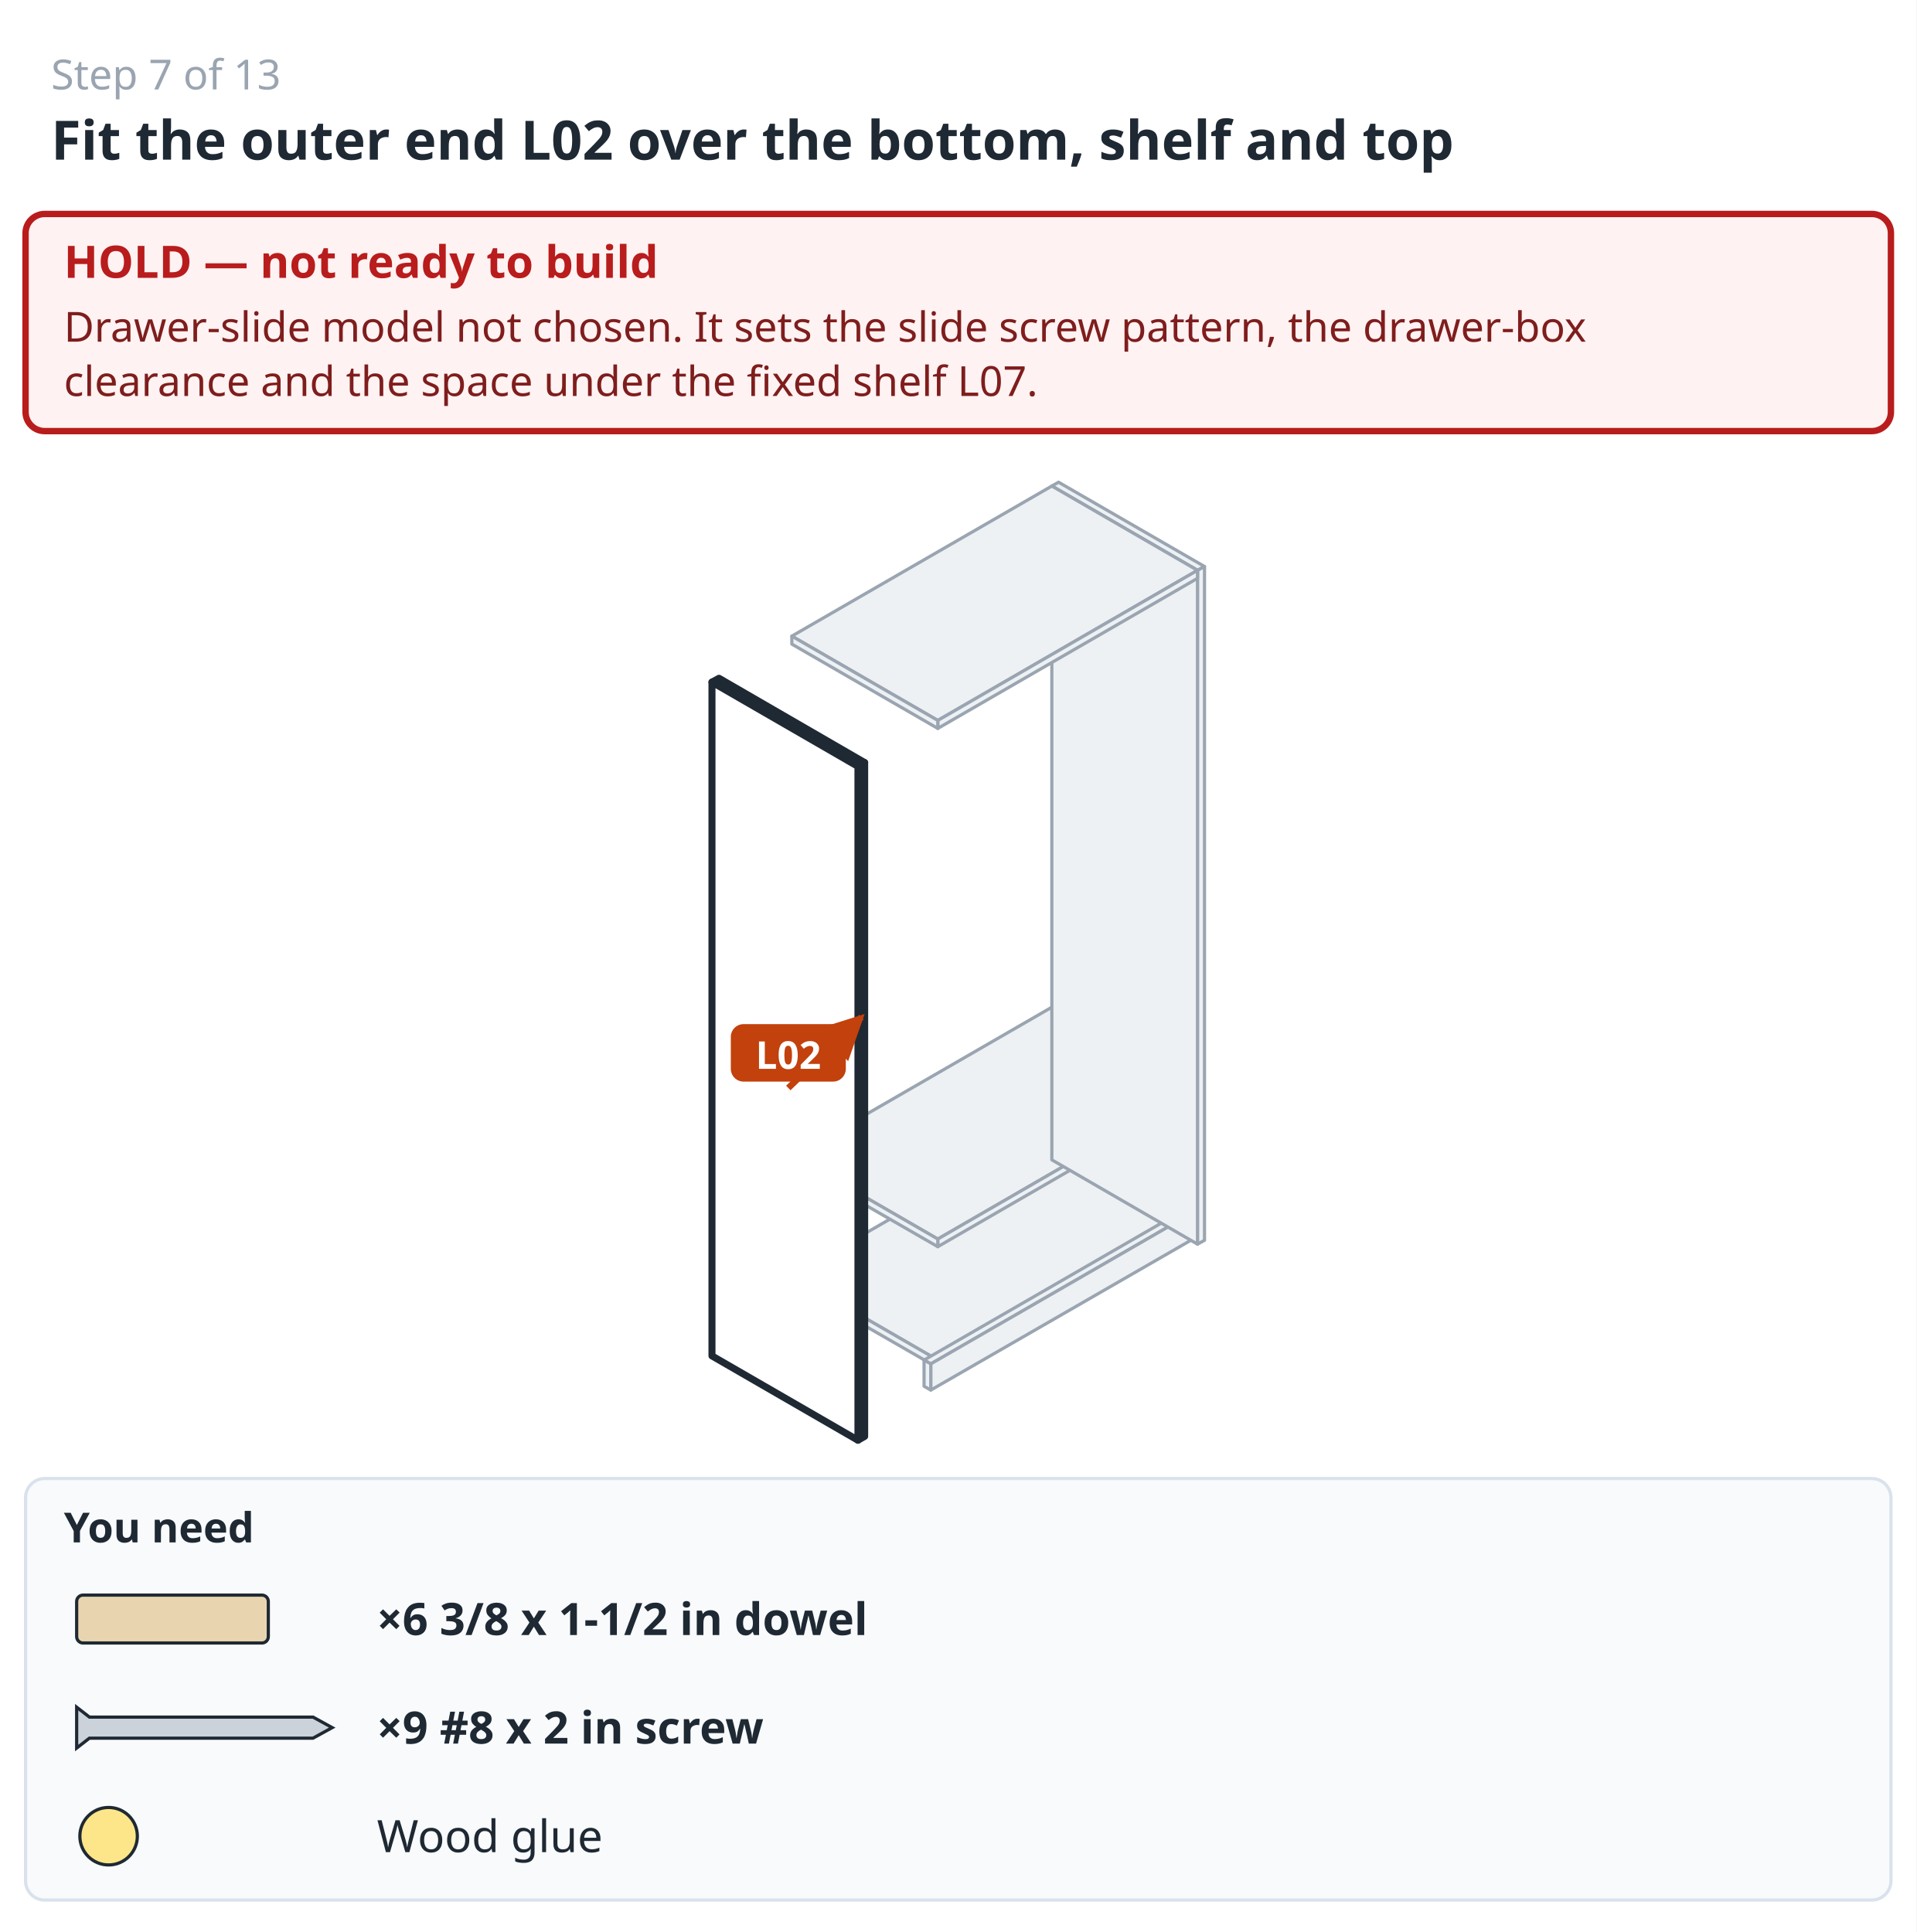
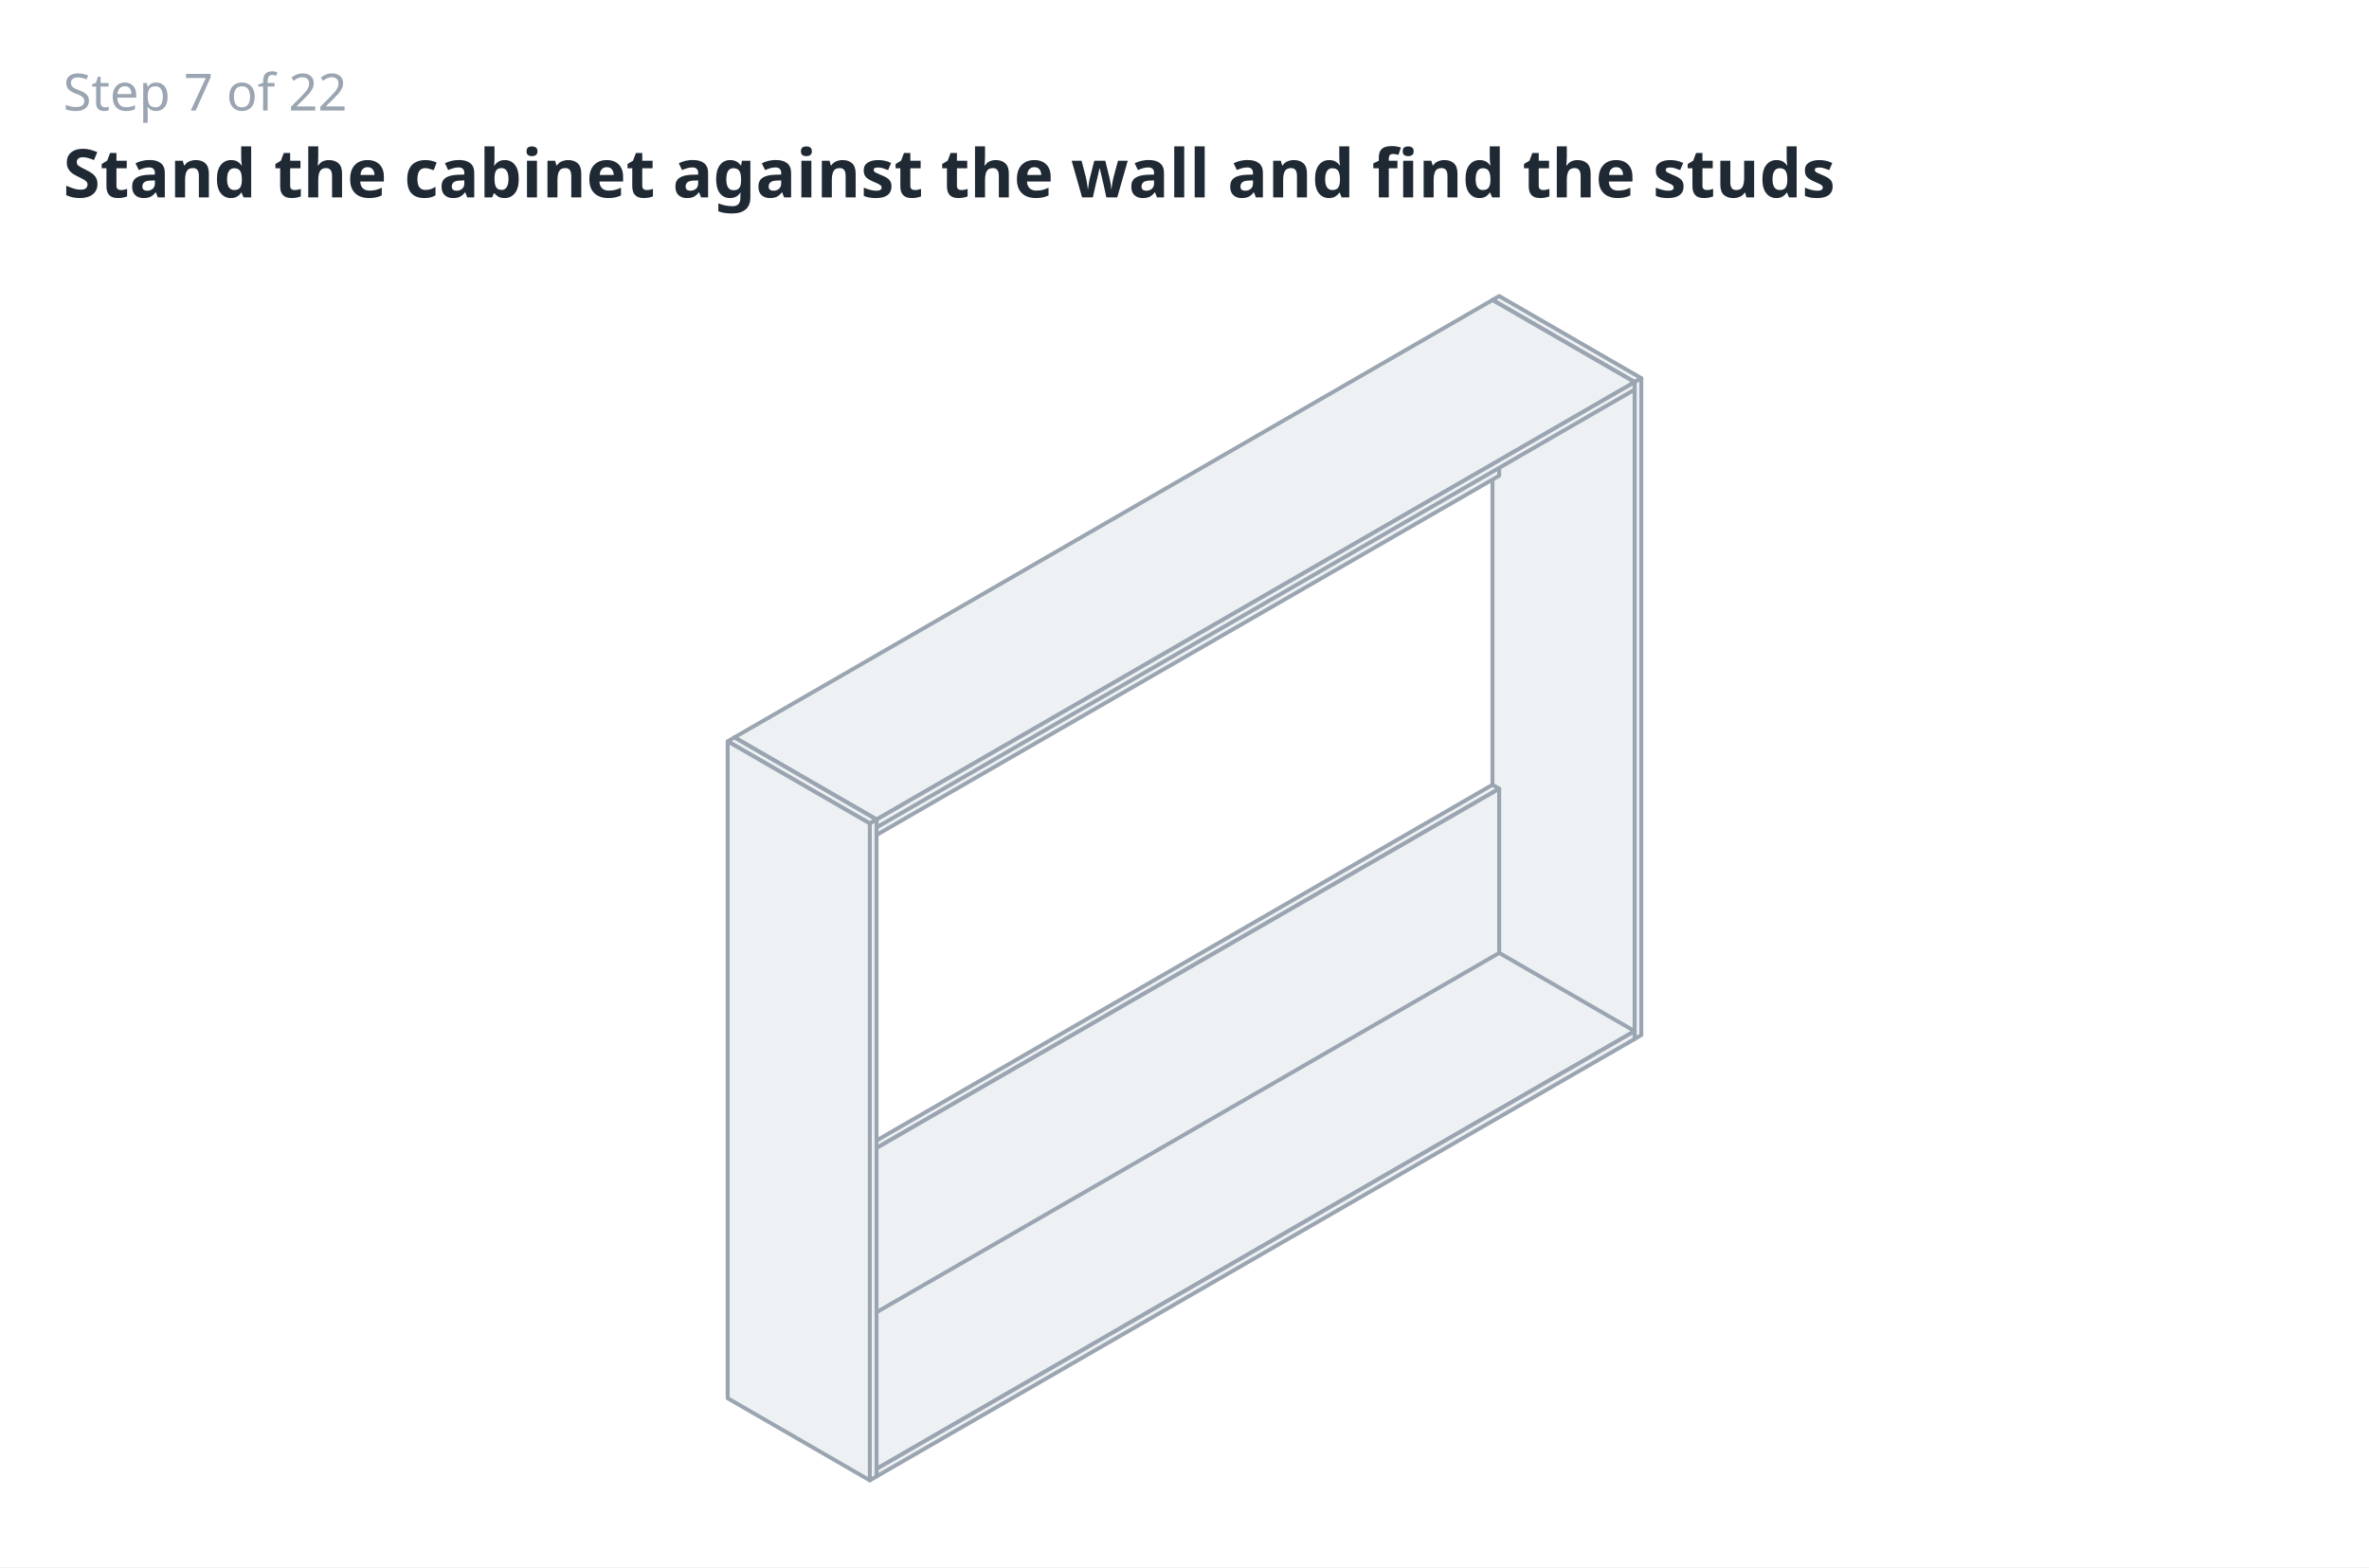
- <svg xmlns="http://www.w3.org/2000/svg" viewBox="0 0 600 605" width="600" height="605" role="img" font-family="system-ui, sans-serif">
+ <svg xmlns="http://www.w3.org/2000/svg" viewBox="0 0 600 397" width="600" height="397" role="img" font-family="system-ui, sans-serif">
  <rect width="100%" height="100%" fill="#fff" />
  <defs>
    <marker id="arrow" viewBox="0 0 10 10" refX="9" refY="5" markerWidth="7" markerHeight="7" orient="auto">
      <path d="M0,0 L10,5 L0,10 z" fill="#c2410c" />
    </marker>
  </defs>
-   <text x="16.0" y="28.0" font-size="13" font-weight="normal" fill="#9aa5b1" text-anchor="start">Step 7 of 13</text>
-   <text x="16.0" y="50.0" font-size="17" font-weight="bold" fill="#1f2933" text-anchor="start">Fit the outer end L02 over the bottom, shelf and top</text>
-   <rect x="8" y="67" width="584" height="68" rx="6" fill="#fef2f2" stroke="#b91c1c" stroke-width="2" />
-   <text x="20.0" y="87.0" font-size="14" font-weight="bold" fill="#b91c1c" text-anchor="start">HOLD — not ready to build</text>
-   <text x="20.0" y="107.0" font-size="13" font-weight="normal" fill="#7f1d1d" text-anchor="start">Drawer-slide model not chosen. It sets the slide screw pattern, the drawer-box</text>
-   <text x="20.0" y="124.0" font-size="13" font-weight="normal" fill="#7f1d1d" text-anchor="start">clearance and the space under the fixed shelf L07.</text>
-   <g class="part done" data-part="L04">
-     <polygon points="329.3,352.5 247.9,399.5 293.6,425.9 374.9,378.9" fill="#eef1f4" stroke="#9aa5b1" stroke-width="1" stroke-linejoin="round" />
-     <polygon points="374.9,381.4 293.6,428.3 293.6,425.9 374.9,378.9" fill="#eef1f4" stroke="#9aa5b1" stroke-width="1" stroke-linejoin="round" />
-     <polygon points="247.9,402.0 293.6,428.3 293.6,425.9 247.9,399.5" fill="#eef1f4" stroke="#9aa5b1" stroke-width="1" stroke-linejoin="round" />
+   <text x="16.0" y="28.0" font-size="13" font-weight="normal" fill="#9aa5b1" text-anchor="start">Step 7 of 22</text>
+   <text x="16.0" y="50.0" font-size="17" font-weight="bold" fill="#1f2933" text-anchor="start">Stand the cabinet against the wall and find the studs</text>
+   <g class="part done" data-part="I-R">
+     <polygon points="391.2,169.4 390.8,169.7 407.9,179.6 408.4,179.3" fill="#eef1f4" stroke="#9aa5b1" stroke-width="1" stroke-linejoin="round" />
+     <polygon points="408.4,231.7 407.9,231.9 407.9,179.6 408.4,179.3" fill="#eef1f4" stroke="#9aa5b1" stroke-width="1" stroke-linejoin="round" />
+     <polygon points="390.8,222.0 407.9,231.9 407.9,179.6 390.8,169.7" fill="#eef1f4" stroke="#9aa5b1" stroke-width="1" stroke-linejoin="round" />
  </g>
-   <g class="part done" data-part="L05">
-     <polygon points="370.7,378.9 289.3,425.9 291.4,427.1 372.8,380.1" fill="#eef1f4" stroke="#9aa5b1" stroke-width="1" stroke-linejoin="round" />
-     <polygon points="372.8,388.4 291.4,435.3 291.4,427.1 372.8,380.1" fill="#eef1f4" stroke="#9aa5b1" stroke-width="1" stroke-linejoin="round" />
-     <polygon points="289.3,434.1 291.4,435.3 291.4,427.1 289.3,425.9" fill="#eef1f4" stroke="#9aa5b1" stroke-width="1" stroke-linejoin="round" />
+   <g class="part done" data-part="M01">
+     <polygon points="379.7,75.0 378.0,76.0 414.0,96.8 415.7,95.8" fill="#eef1f4" stroke="#9aa5b1" stroke-width="1" stroke-linejoin="round" />
+     <polygon points="415.7,262.2 414.0,263.2 414.0,96.8 415.7,95.8" fill="#eef1f4" stroke="#9aa5b1" stroke-width="1" stroke-linejoin="round" />
+     <polygon points="378.0,242.4 414.0,263.2 414.0,96.8 378.0,76.0" fill="#eef1f4" stroke="#9aa5b1" stroke-width="1" stroke-linejoin="round" />
  </g>
-   <g class="part done" data-part="L07">
-     <polygon points="330.0,315.0 248.6,362.0 293.6,388.0 374.9,341.0" fill="#eef1f4" stroke="#9aa5b1" stroke-width="1" stroke-linejoin="round" />
-     <polygon points="374.9,343.4 293.6,390.4 293.6,388.0 374.9,341.0" fill="#eef1f4" stroke="#9aa5b1" stroke-width="1" stroke-linejoin="round" />
-     <polygon points="248.6,364.5 293.6,390.4 293.6,388.0 248.6,362.0" fill="#eef1f4" stroke="#9aa5b1" stroke-width="1" stroke-linejoin="round" />
+   <g class="part done" data-part="M04">
+     <polygon points="378.0,240.4 186.0,351.3 222.0,372.1 414.0,261.2" fill="#eef1f4" stroke="#9aa5b1" stroke-width="1" stroke-linejoin="round" />
+     <polygon points="414.0,263.2 222.0,374.0 222.0,372.1 414.0,261.2" fill="#eef1f4" stroke="#9aa5b1" stroke-width="1" stroke-linejoin="round" />
+     <polygon points="186.0,353.2 222.0,374.0 222.0,372.1 186.0,351.3" fill="#eef1f4" stroke="#9aa5b1" stroke-width="1" stroke-linejoin="round" />
  </g>
-   <g class="part done" data-part="L01">
-     <polygon points="331.4,151.0 329.3,152.2 374.9,178.6 377.1,177.4" fill="#eef1f4" stroke="#9aa5b1" stroke-width="1" stroke-linejoin="round" />
-     <polygon points="377.1,388.4 374.9,389.6 374.9,178.6 377.1,177.4" fill="#eef1f4" stroke="#9aa5b1" stroke-width="1" stroke-linejoin="round" />
-     <polygon points="329.3,363.2 374.9,389.6 374.9,178.6 329.3,152.2" fill="#eef1f4" stroke="#9aa5b1" stroke-width="1" stroke-linejoin="round" />
+   <g class="part done" data-part="M06">
+     <polygon points="378.0,198.8 186.0,309.7 187.7,310.6 379.7,199.8" fill="#eef1f4" stroke="#9aa5b1" stroke-width="1" stroke-linejoin="round" />
+     <polygon points="379.7,241.4 187.7,352.2 187.7,310.6 379.7,199.8" fill="#eef1f4" stroke="#9aa5b1" stroke-width="1" stroke-linejoin="round" />
+     <polygon points="186.0,351.3 187.7,352.2 187.7,310.6 186.0,309.7" fill="#eef1f4" stroke="#9aa5b1" stroke-width="1" stroke-linejoin="round" />
  </g>
-   <g class="part new" data-part="L02">
-     <polygon points="225.1,212.4 222.9,213.6 268.6,240.0 270.7,238.8" fill="#fff" stroke="#1f2933" stroke-width="2.2" stroke-linejoin="round" />
-     <polygon points="270.7,449.8 268.6,451.0 268.6,240.0 270.7,238.8" fill="#fff" stroke="#1f2933" stroke-width="2.2" stroke-linejoin="round" />
-     <polygon points="222.9,424.6 268.6,451.0 268.6,240.0 222.9,213.6" fill="#fff" stroke="#1f2933" stroke-width="2.2" stroke-linejoin="round" />
+   <g class="part done" data-part="M05">
+     <polygon points="378.0,77.9 186.0,188.8 187.7,189.7 379.7,78.9" fill="#eef1f4" stroke="#9aa5b1" stroke-width="1" stroke-linejoin="round" />
+     <polygon points="379.7,120.5 187.7,231.3 187.7,189.7 379.7,78.9" fill="#eef1f4" stroke="#9aa5b1" stroke-width="1" stroke-linejoin="round" />
+     <polygon points="186.0,230.4 187.7,231.3 187.7,189.7 186.0,188.8" fill="#eef1f4" stroke="#9aa5b1" stroke-width="1" stroke-linejoin="round" />
  </g>
-   <g class="part done" data-part="L03">
-     <polygon points="329.3,152.2 247.9,199.2 293.6,225.6 374.9,178.6" fill="#eef1f4" stroke="#9aa5b1" stroke-width="1" stroke-linejoin="round" />
-     <polygon points="374.9,181.1 293.6,228.1 293.6,225.6 374.9,178.6" fill="#eef1f4" stroke="#9aa5b1" stroke-width="1" stroke-linejoin="round" />
-     <polygon points="247.9,201.7 293.6,228.1 293.6,225.6 247.9,199.2" fill="#eef1f4" stroke="#9aa5b1" stroke-width="1" stroke-linejoin="round" />
+   <g class="part done" data-part="M03">
+     <polygon points="378.0,76.0 186.0,186.8 222.0,207.6 414.0,96.8" fill="#eef1f4" stroke="#9aa5b1" stroke-width="1" stroke-linejoin="round" />
+     <polygon points="414.0,98.7 222.0,209.6 222.0,207.6 414.0,96.8" fill="#eef1f4" stroke="#9aa5b1" stroke-width="1" stroke-linejoin="round" />
+     <polygon points="186.0,188.8 222.0,209.6 222.0,207.6 186.0,186.8" fill="#eef1f4" stroke="#9aa5b1" stroke-width="1" stroke-linejoin="round" />
  </g>
-   <g class="labels">
-     <line x1="246.8" y1="340.7" x2="269.7" y2="318.5" stroke="#c2410c" stroke-width="2" stroke-dasharray="5 4" marker-end="url(#arrow)" />
-     <rect x="228.8" y="320.7" width="36" height="18" rx="4" fill="#c2410c" />
-     <text x="246.8" y="334.7" font-size="12" font-weight="bold" fill="#fff" text-anchor="middle">L02</text>
+   <g class="part done" data-part="I-L">
+     <polygon points="199.7,280.0 199.2,280.3 216.4,290.2 216.8,289.9" fill="#eef1f4" stroke="#9aa5b1" stroke-width="1" stroke-linejoin="round" />
+     <polygon points="216.8,342.3 216.4,342.5 216.4,290.2 216.8,289.9" fill="#eef1f4" stroke="#9aa5b1" stroke-width="1" stroke-linejoin="round" />
+     <polygon points="199.2,332.6 216.4,342.5 216.4,290.2 199.2,280.3" fill="#eef1f4" stroke="#9aa5b1" stroke-width="1" stroke-linejoin="round" />
  </g>
-   <rect x="8" y="463" width="584" height="132" rx="6" fill="#f8fafc" stroke="#d9e2ec" />
-   <text x="20.0" y="483.0" font-size="13" font-weight="bold" fill="#1f2933" text-anchor="start">You need</text>
-   <rect x="24.0" y="499.5" width="60.0" height="15.0" rx="2" fill="#e8d5b0" stroke="#1f2933" />
-   <text x="118.0" y="512.0" font-size="14" font-weight="bold" fill="#1f2933" text-anchor="start">×6  3/8 x 1-1/2 in dowel</text>
-   <path d="M24.0,534.6 L28.0,537.7 L98.0,537.7 L104.0,541.0 L98.0,544.3 L28.0,544.3 L24.0,547.4 z" fill="#cbd2d9" stroke="#1f2933" />
-   <text x="118.0" y="546.0" font-size="14" font-weight="bold" fill="#1f2933" text-anchor="start">×9  #8 x 2 in screw</text>
-   <circle cx="34" cy="575" r="9" fill="#fde68a" stroke="#1f2933" />
-   <text x="118.0" y="580.0" font-size="14" font-weight="normal" fill="#1f2933" text-anchor="start">Wood glue</text>
+   <g class="part done" data-part="M02">
+     <polygon points="186.0,186.8 184.3,187.8 220.3,208.6 222.0,207.6" fill="#eef1f4" stroke="#9aa5b1" stroke-width="1" stroke-linejoin="round" />
+     <polygon points="222.0,374.0 220.3,375.0 220.3,208.6 222.0,207.6" fill="#eef1f4" stroke="#9aa5b1" stroke-width="1" stroke-linejoin="round" />
+     <polygon points="184.3,354.2 220.3,375.0 220.3,208.6 184.3,187.8" fill="#eef1f4" stroke="#9aa5b1" stroke-width="1" stroke-linejoin="round" />
+   </g>
+   <g class="labels" />
</svg>
